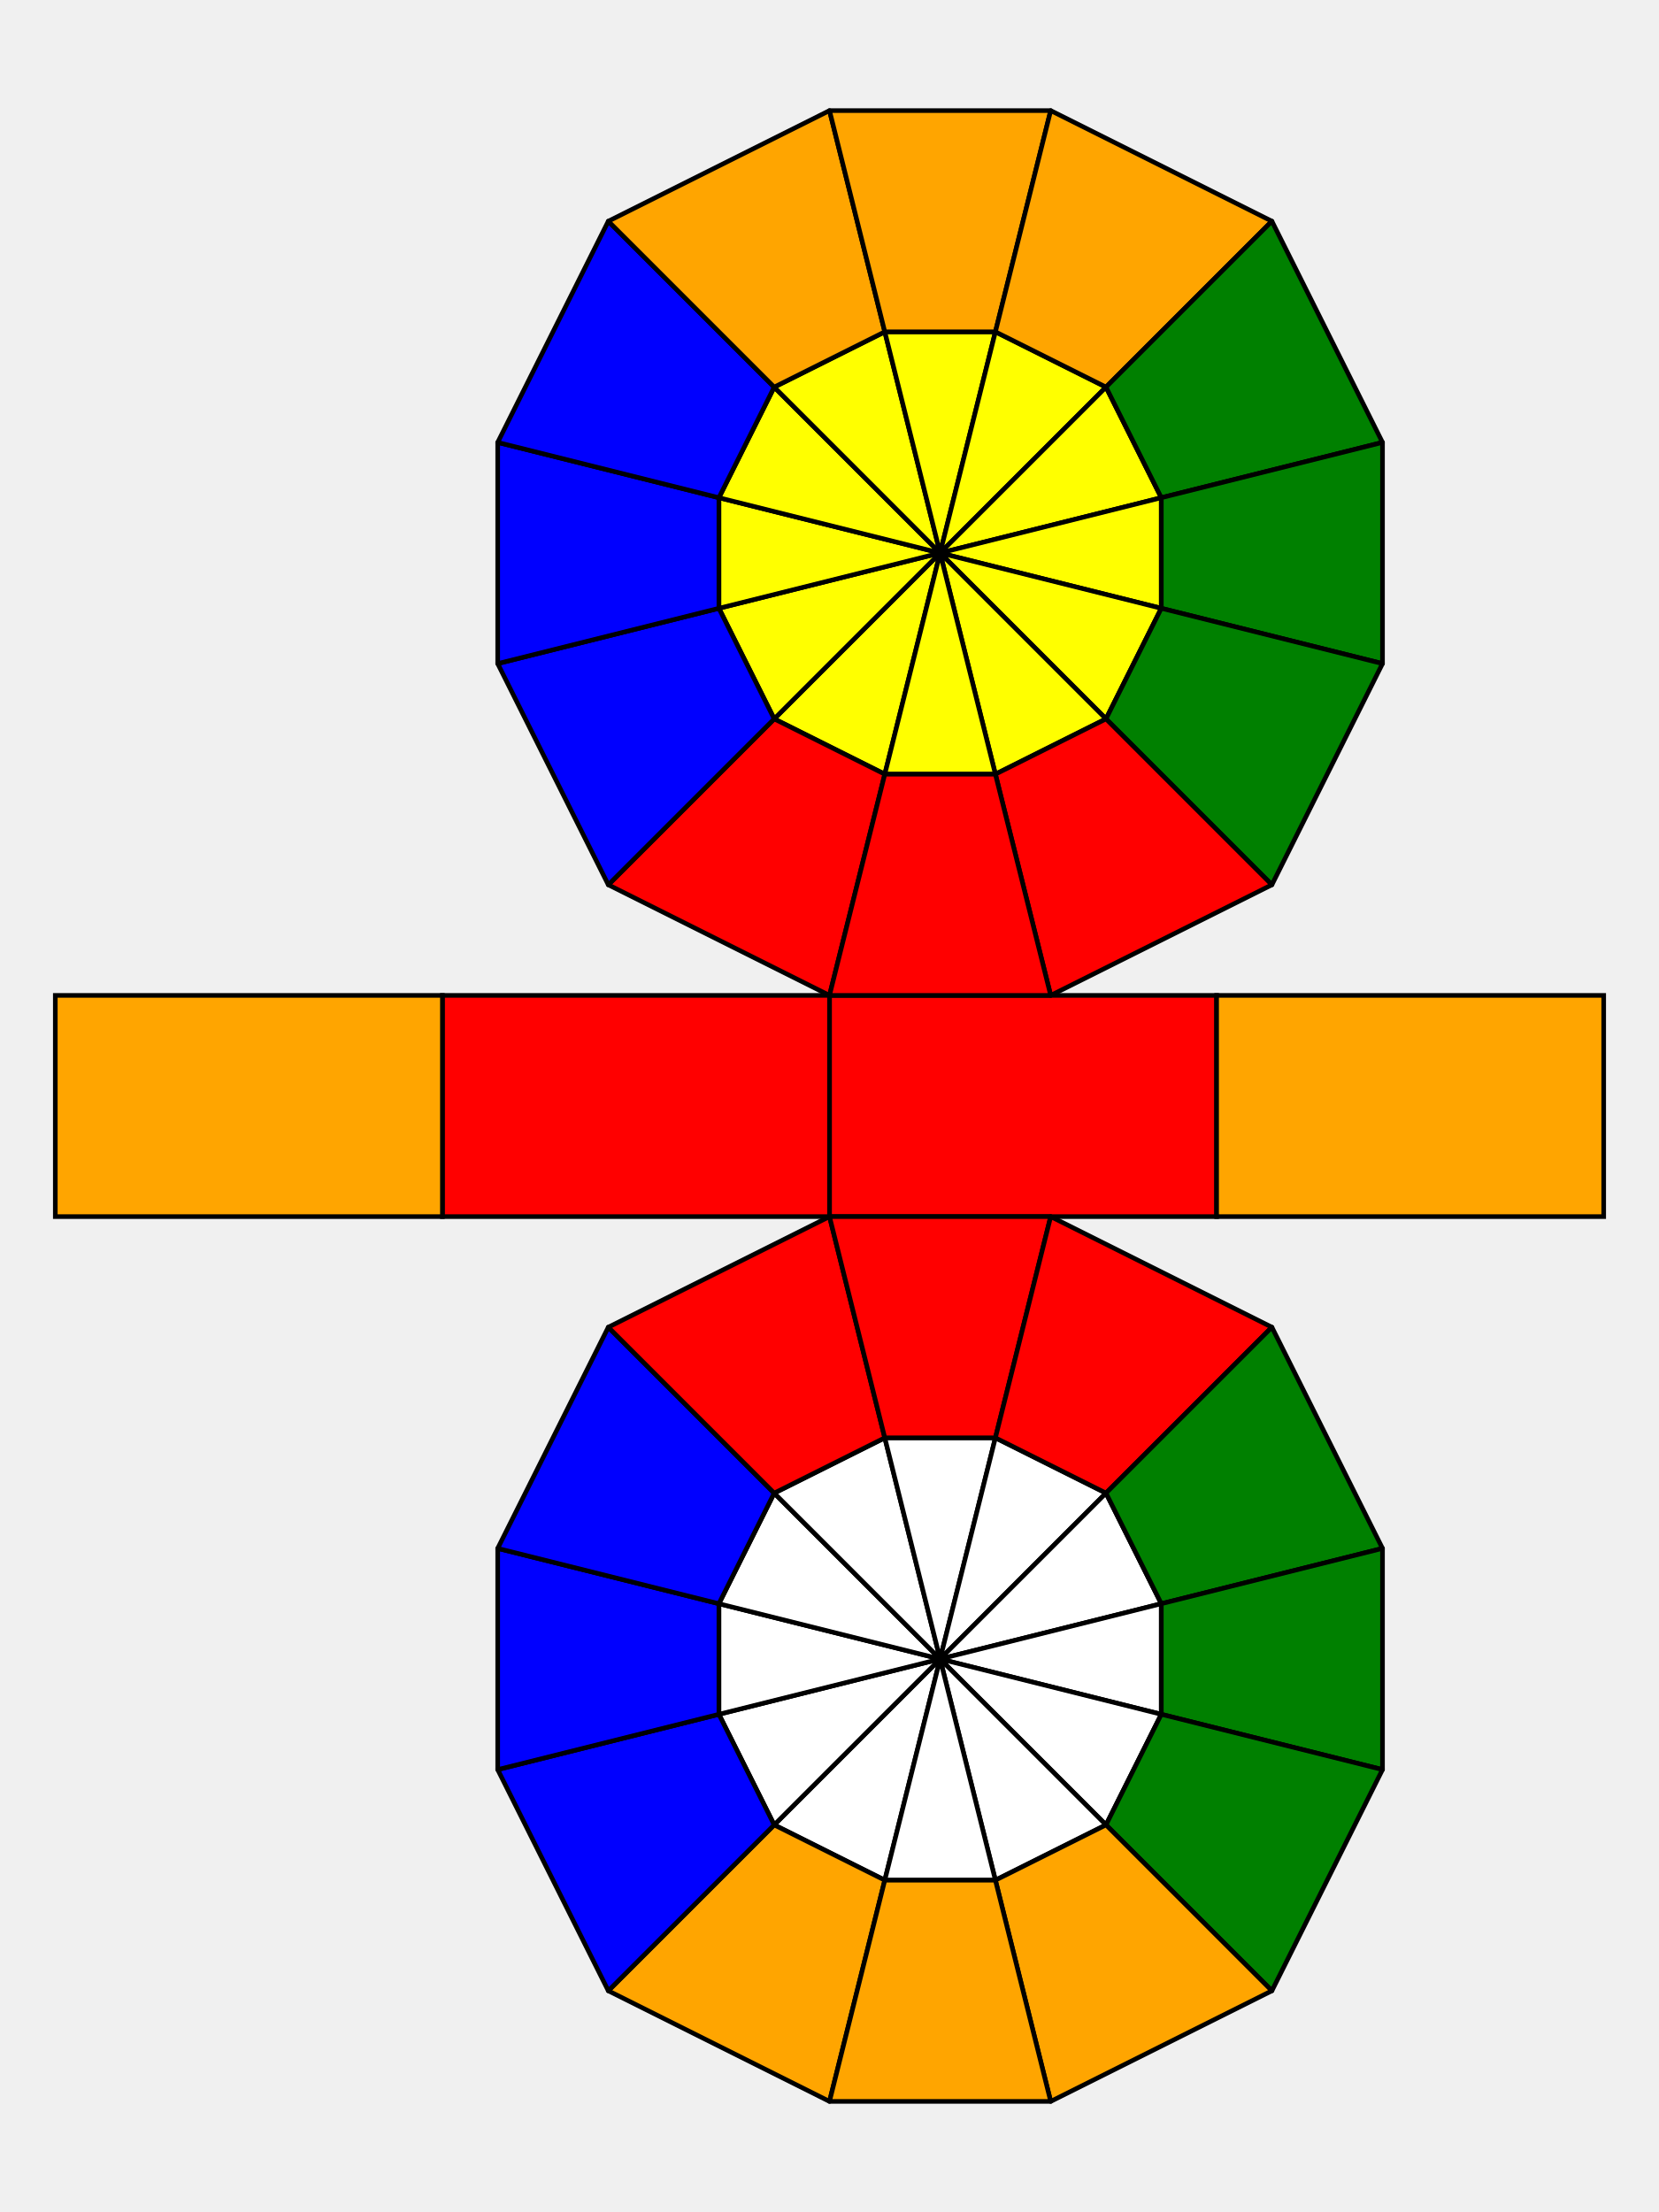
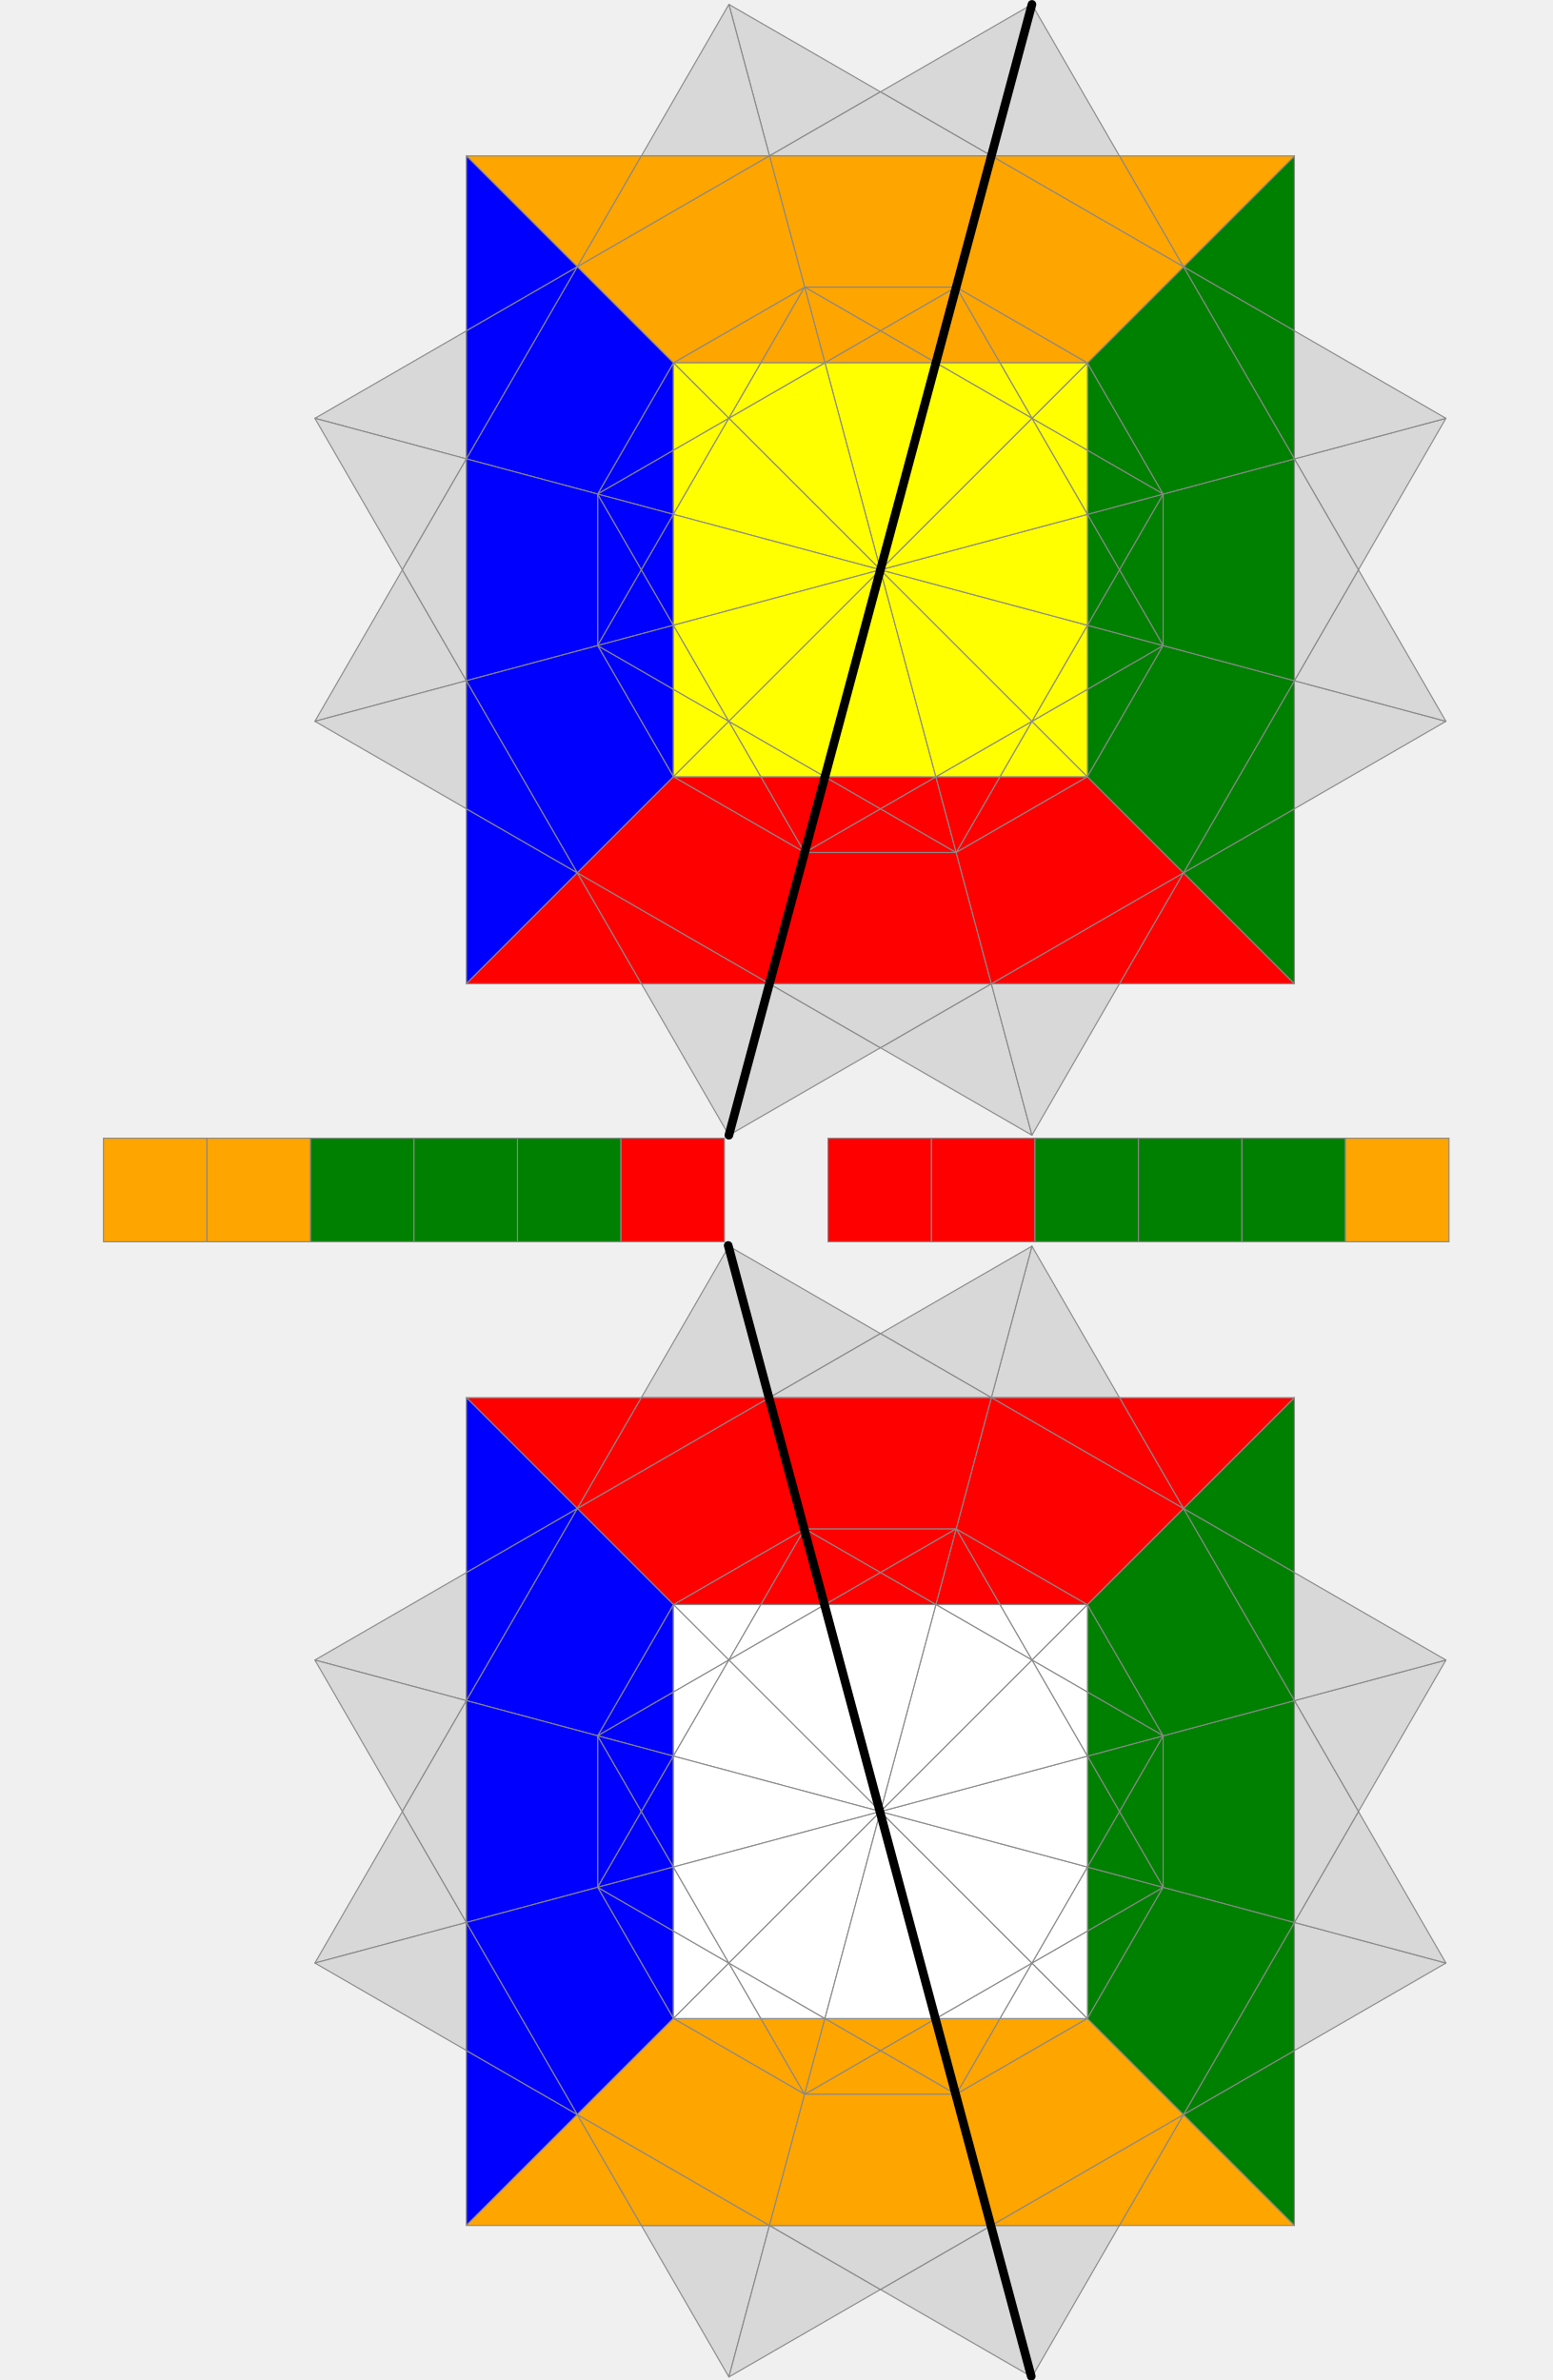
- <svg xmlns="http://www.w3.org/2000/svg" width="360px" height="480px" viewBox="0 0 360 480" version="1.1">
-   <g id="sq1" stroke="none" stroke-width="1" fill="none" fill-rule="evenodd">
-     <rect id="EQUATOR-l1-o0" stroke="#000000" style="fill: red" x="180" y="216" width="84" height="48" />
-     <rect id="EQUATOR-l0-o0" stroke="#000000" style="fill: red" x="96" y="216" width="84" height="48" />
-     <rect id="EQUATOR-l0-o1" stroke="#000000" style="fill: orange" x="12" y="216" width="84" height="48" />
-     <rect id="EQUATOR-l1-o1" stroke="#000000" style="fill: orange" x="264" y="216" width="84" height="48" />
-     <polygon id="WEDGE-l0-o0" stroke="#000000" style="fill: yellow" stroke-linejoin="round" points="204 120 192 168 168 156" />
-     <polygon id="WEDGE-l1-o0" stroke="#000000" style="fill: yellow" stroke-linejoin="round" points="204 120 168 156 156 132" />
-     <polygon id="WEDGE-l2-o0" stroke="#000000" style="fill: yellow" stroke-linejoin="round" points="204 120 156 132 156 108" />
-     <polygon id="WEDGE-l0-o1" stroke="#000000" style="fill: red" stroke-linejoin="round" points="192 168 180 216 132 192 168 156" />
-     <polygon id="WEDGE-l1-o1" stroke="#000000" style="fill: blue" stroke-linejoin="round" points="168 156 132 192 108 144 156 132" />
-     <polygon id="WEDGE-l2-o1" stroke="#000000" style="fill: blue" stroke-linejoin="round" points="156 132 108 144 108 96 156 108" />
-     <polygon id="WEDGE-l3-o0" stroke="#000000" style="fill: yellow" stroke-linejoin="round" transform="translate(180, 102) rotate(90) translate(-180, -102) " points="198 78 186 126 162 114" />
-     <polygon id="WEDGE-l4-o0" stroke="#000000" style="fill: yellow" stroke-linejoin="round" transform="translate(186, 96) rotate(90) translate(-186, -96) " points="210 78 174 114 162 90" />
-     <polygon id="WEDGE-l5-o0" stroke="#000000" style="fill: yellow" stroke-linejoin="round" transform="translate(204, 96) rotate(90) translate(-204, -96) " points="228 96 180 108 180 84" />
-     <polygon id="WEDGE-l3-o1" stroke="#000000" style="fill: blue" stroke-linejoin="round" transform="translate(138, 78) rotate(90) translate(-138, -78) " points="168 60 156 108 108 84 144 48" />
-     <polygon id="WEDGE-l4-o1" stroke="#000000" style="fill: orange" stroke-linejoin="round" transform="translate(162, 54) rotate(90) translate(-162, -54) " points="192 48 156 84 132 36 180 24" />
-     <polygon id="WEDGE-l5-o1" stroke="#000000" style="fill: orange" stroke-linejoin="round" transform="translate(204, 48) rotate(90) translate(-204, -48) " points="228 60 180 72 180 24 228 36" />
-     <polygon id="WEDGE-l6-o0" stroke="#000000" style="fill: yellow" stroke-linejoin="round" transform="translate(222, 96) rotate(180) translate(-222, -96) " points="240 72 228 120 204 108" />
-     <polygon id="WEDGE-l7-o0" stroke="#000000" style="fill: yellow" stroke-linejoin="round" transform="translate(228, 102) rotate(180) translate(-228, -102) " points="252 84 216 120 204 96" />
-     <polygon id="WEDGE-l8-o0" stroke="#000000" style="fill: yellow" stroke-linejoin="round" transform="translate(228, 120) rotate(180) translate(-228, -120) " points="252 120 204 132 204 108" />
-     <polygon id="WEDGE-l6-o1" stroke="#000000" style="fill: orange" stroke-linejoin="round" transform="translate(246, 54) rotate(180) translate(-246, -54) " points="276 36 264 84 216 60 252 24" />
-     <polygon id="WEDGE-l7-o1" stroke="#000000" style="fill: green" stroke-linejoin="round" transform="translate(270, 78) rotate(180) translate(-270, -78) " points="300 72 264 108 240 60 288 48" />
-     <polygon id="WEDGE-l8-o1" stroke="#000000" style="fill: green" stroke-linejoin="round" transform="translate(276, 120) rotate(180) translate(-276, -120) " points="300 132 252 144 252 96 300 108" />
-     <polygon id="WEDGE-l9-o0" stroke="#000000" style="fill: yellow" stroke-linejoin="round" transform="translate(228, 138) rotate(270) translate(-228, -138) " points="246 114 234 162 210 150" />
-     <polygon id="WEDGE-l10-o0" stroke="#000000" style="fill: yellow" stroke-linejoin="round" transform="translate(222, 144) rotate(270) translate(-222, -144) " points="246 126 210 162 198 138" />
-     <polygon id="WEDGE-l11-o0" stroke="#000000" style="fill: yellow" stroke-linejoin="round" transform="translate(204, 144) rotate(270) translate(-204, -144) " points="228 144 180 156 180 132" />
-     <polygon id="WEDGE-l9-o1" stroke="#000000" style="fill: green" stroke-linejoin="round" transform="translate(270, 162) rotate(270) translate(-270, -162) " points="300 144 288 192 240 168 276 132" />
-     <polygon id="WEDGE-l10-o1" stroke="#000000" style="fill: red" stroke-linejoin="round" transform="translate(246, 186) rotate(270) translate(-246, -186) " points="276 180 240 216 216 168 264 156" />
-     <polygon id="WEDGE-l11-o1" stroke="#000000" style="fill: red" stroke-linejoin="round" transform="translate(204, 192) rotate(270) translate(-204, -192) " points="228 204 180 216 180 168 228 180" />
-     <polygon id="WEDGE-l19-o0" stroke="#000000" style="fill: white" stroke-linejoin="round" points="204 360 192 408 168 396" />
-     <polygon id="WEDGE-l20-o0" stroke="#000000" style="fill: white" stroke-linejoin="round" points="204 360 168 396 156 372" />
-     <polygon id="WEDGE-l21-o0" stroke="#000000" style="fill: white" stroke-linejoin="round" points="204 360 156 372 156 348" />
-     <polygon id="WEDGE-l19-o1" stroke="#000000" style="fill: orange" stroke-linejoin="round" points="192 408 180 456 132 432 168 396" />
-     <polygon id="WEDGE-l20-o1" stroke="#000000" style="fill: blue" stroke-linejoin="round" points="168 396 132 432 108 384 156 372" />
-     <polygon id="WEDGE-l21-o1" stroke="#000000" style="fill: blue" stroke-linejoin="round" points="156 372 108 384 108 336 156 348" />
-     <polygon id="WEDGE-l22-o0" stroke="#000000" style="fill: white" stroke-linejoin="round" transform="translate(180, 342) rotate(90) translate(-180, -342) " points="198 318 186 366 162 354" />
-     <polygon id="WEDGE-l23-o0" stroke="#000000" style="fill: white" stroke-linejoin="round" transform="translate(186, 336) rotate(90) translate(-186, -336) " points="210 318 174 354 162 330" />
-     <polygon id="WEDGE-l12-o0" stroke="#000000" style="fill: white" stroke-linejoin="round" transform="translate(204, 336) rotate(90) translate(-204, -336) " points="228 336 180 348 180 324" />
-     <polygon id="WEDGE-l22-o1" stroke="#000000" style="fill: blue" stroke-linejoin="round" transform="translate(138, 318) rotate(90) translate(-138, -318) " points="168 300 156 348 108 324 144 288" />
-     <polygon id="WEDGE-l23-o1" stroke="#000000" style="fill: red" stroke-linejoin="round" transform="translate(162, 294) rotate(90) translate(-162, -294) " points="192 288 156 324 132 276 180 264" />
-     <polygon id="WEDGE-l12-o1" stroke="#000000" style="fill: red" stroke-linejoin="round" transform="translate(204, 288) rotate(90) translate(-204, -288) " points="228 300 180 312 180 264 228 276" />
-     <polygon id="WEDGE-l13-o0" stroke="#000000" style="fill: white" stroke-linejoin="round" transform="translate(222, 336) rotate(180) translate(-222, -336) " points="240 312 228 360 204 348" />
-     <polygon id="WEDGE-l14-o0" stroke="#000000" style="fill: white" stroke-linejoin="round" transform="translate(228, 342) rotate(180) translate(-228, -342) " points="252 324 216 360 204 336" />
-     <polygon id="WEDGE-l15-o0" stroke="#000000" style="fill: white" stroke-linejoin="round" transform="translate(228, 360) rotate(180) translate(-228, -360) " points="252 360 204 372 204 348" />
-     <polygon id="WEDGE-l13-o1" stroke="#000000" style="fill: red" stroke-linejoin="round" transform="translate(246, 294) rotate(180) translate(-246, -294) " points="276 276 264 324 216 300 252 264" />
-     <polygon id="WEDGE-l14-o1" stroke="#000000" style="fill: green" stroke-linejoin="round" transform="translate(270, 318) rotate(180) translate(-270, -318) " points="300 312 264 348 240 300 288 288" />
-     <polygon id="WEDGE-l15-o1" stroke="#000000" style="fill: green" stroke-linejoin="round" transform="translate(276, 360) rotate(180) translate(-276, -360) " points="300 372 252 384 252 336 300 348" />
-     <polygon id="WEDGE-l16-o0" stroke="#000000" style="fill: white" stroke-linejoin="round" transform="translate(228, 378) rotate(270) translate(-228, -378) " points="246 354 234 402 210 390" />
-     <polygon id="WEDGE-l17-o0" stroke="#000000" style="fill: white" stroke-linejoin="round" transform="translate(222, 384) rotate(270) translate(-222, -384) " points="246 366 210 402 198 378" />
-     <polygon id="WEDGE-l18-o0" stroke="#000000" style="fill: white" stroke-linejoin="round" transform="translate(204, 384) rotate(270) translate(-204, -384) " points="228 384 180 396 180 372" />
-     <polygon id="WEDGE-l16-o1" stroke="#000000" style="fill: green" stroke-linejoin="round" transform="translate(270, 402) rotate(270) translate(-270, -402) " points="300 384 288 432 240 408 276 372" />
-     <polygon id="WEDGE-l17-o1" stroke="#000000" style="fill: orange" stroke-linejoin="round" transform="translate(246, 426) rotate(270) translate(-246, -426) " points="276 420 240 456 216 408 264 396" />
-     <polygon id="WEDGE-l18-o1" stroke="#000000" style="fill: orange" stroke-linejoin="round" transform="translate(204, 432) rotate(270) translate(-204, -432) " points="228 444 180 456 180 408 228 420" />
+ <svg xmlns="http://www.w3.org/2000/svg" width="360px" height="552px" viewBox="0 0 360 552" version="1.1">
+   <g id="sq1-fancy" stroke="#888" stroke-width="0.25" fill="none" fill-rule="evenodd">
+     <g id="EQUATOR" transform="translate(24, 264)">
+       <rect id="EQUATOR-l1-o3" style="fill: red" x="168" y="0" width="24" height="24" />
+       <rect id="EQUATOR-l1-o4" style="fill: red" x="192" y="0" width="24" height="24" />
+       <rect id="EQUATOR-l1-o5" style="fill: green" x="216" y="0" width="24" height="24" />
+       <rect id="EQUATOR-l1-o2" style="fill: green" x="240" y="0" width="24" height="24" />
+       <rect id="EQUATOR-l1-o1" style="fill: green" x="264" y="0" width="24" height="24" />
+       <rect id="EQUATOR-l1-o0" style="fill: orange" x="288" y="0" width="24" height="24" />
+       <rect id="EQUATOR-l0-o3" style="fill: orange" x="0" y="0" width="24" height="24" />
+       <rect id="EQUATOR-l0-o4" style="fill: orange" x="24" y="0" width="24" height="24" />
+       <rect id="EQUATOR-l0-o5" style="fill: green" x="48" y="0" width="24" height="24" />
+       <rect id="EQUATOR-l0-o2" style="fill: green" x="72" y="0" width="24" height="24" />
+       <rect id="EQUATOR-l0-o1" style="fill: green" x="96" y="0" width="24" height="24" />
+       <rect id="EQUATOR-l0-o0" style="fill: red" x="120" y="0" width="24" height="24" />
+     </g>
+     <g id="BOTTOM" transform="translate(41, 257)" stroke-linejoin="round">
+       <g id="WEDGE-23" transform="translate(130, 88.58846) rotate(120) translate(-130, -88.58846) translate(82, 22.58846)">
+         <polygon id="WEDGE-l23-o8" style="fill: #D8D8D8" points="25.723 70.277 40.574 95.999 -2.27373675e-13 96" />
+         <polygon id="WEDGE-l23-o7" style="fill: red" points="70.277 96 60.862 131.138 40.574 95.999" />
+         <polygon id="WEDGE-l23-o6" style="fill: red" points="70.277 96 40.574 95.999 25.723 70.277" />
+         <polygon id="WEDGE-l23-o5" style="fill: red" points="48 47.999 68.287 47.999 78.431 65.569" />
+         <polygon id="WEDGE-l23-o4" style="fill: red" points="60.861 35.139 68.287 47.999 48 48" />
+         <polygon id="WEDGE-l23-o3" style="fill: white" points="83.138 48 78.431 65.569 68.287 47.999" />
+         <polygon id="WEDGE-l23-o2" style="fill: white" points="83.138 48 68.287 47.999 60.862 35.138" />
+         <polygon id="WEDGE-l23-o1" style="fill: white" points="96 0 83.138 48 60.862 35.138" />
+         <polygon id="WEDGE-l23-o0" style="fill: red" points="70.277 96 25.723 70.277 48 47.999 78.431 65.569" />
+       </g>
+       <g id="WEDGE-22" transform="translate(97.15768, 115.1577) rotate(90) translate(-97.15768, -115.1577) translate(49.15768, 49.15768)">
+         <polygon id="WEDGE-l22-o8" style="fill: blue" points="25.723 70.277 40.574 95.999 -2.27373675e-13 96" />
+         <polygon id="WEDGE-l22-o7" style="fill: #D8D8D8" points="70.277 96 60.862 131.138 40.574 95.999" />
+         <polygon id="WEDGE-l22-o6" style="fill: blue" points="70.277 96 40.574 95.999 25.723 70.277" />
+         <polygon id="WEDGE-l22-o5" style="fill: blue" points="48 47.999 68.287 47.999 78.431 65.569" />
+         <polygon id="WEDGE-l22-o4" style="fill: white" points="60.861 35.139 68.287 47.999 48 48" />
+         <polygon id="WEDGE-l22-o3" style="fill: blue" points="83.138 48 78.431 65.569 68.287 47.999" />
+         <polygon id="WEDGE-l22-o2" style="fill: white" points="83.138 48 68.287 47.999 60.862 35.138" />
+         <polygon id="WEDGE-l22-o1" style="fill: white" points="96 0 83.138 48 60.862 35.138" />
+         <polygon id="WEDGE-l22-o0" style="fill: blue" points="70.277 96 25.723 70.277 48 47.999 78.431 65.569" />
+       </g>
+       <g id="WEDGE-21" transform="translate(82, 154.5885) rotate(60) translate(-82, -154.5885) translate(34, 88.58846)">
+         <polygon id="WEDGE-l21-o8" style="fill: #D8D8D8" points="25.723 70.277 40.574 95.999 -2.27373675e-13 96" />
+         <polygon id="WEDGE-l21-o7" style="fill: #D8D8D8" points="70.277 96 60.862 131.138 40.574 95.999" />
+         <polygon id="WEDGE-l21-o6" style="fill: #D8D8D8" points="70.277 96 40.574 95.999 25.723 70.277" />
+         <polygon id="WEDGE-l21-o5" style="fill: blue" points="48 47.999 68.287 47.999 78.431 65.569" />
+         <polygon id="WEDGE-l21-o4" style="fill: blue" points="60.861 35.139 68.287 47.999 48 48" />
+         <polygon id="WEDGE-l21-o3" style="fill: blue" points="83.138 48 78.431 65.569 68.287 47.999" />
+         <polygon id="WEDGE-l21-o2" style="fill: blue" points="83.138 48 68.287 47.999 60.862 35.138" />
+         <polygon id="WEDGE-l21-o1" style="fill: white" points="96 0 83.138 48 60.862 35.138" />
+         <polygon id="WEDGE-l21-o0" style="fill: blue" points="70.277 96 25.723 70.277 48 47.999 78.431 65.569" />
+       </g>
+       <g id="WEDGE-20" transform="translate(88.58846, 196.3154) rotate(30) translate(-88.58846, -196.3154) translate(40.58846, 130.3154)">
+         <polygon id="WEDGE-l20-o8" style="fill: #D8D8D8" points="25.723 70.277 40.574 95.999 -2.27373675e-13 96" />
+         <polygon id="WEDGE-l20-o7" style="fill: blue" points="70.277 96 60.862 131.138 40.574 95.999" />
+         <polygon id="WEDGE-l20-o6" style="fill: blue" points="70.277 96 40.574 95.999 25.723 70.277" />
+         <polygon id="WEDGE-l20-o5" style="fill: blue" points="48 47.999 68.287 47.999 78.431 65.569" />
+         <polygon id="WEDGE-l20-o4" style="fill: blue" points="60.861 35.139 68.287 47.999 48 48" />
+         <polygon id="WEDGE-l20-o3" style="fill: white" points="83.138 48 78.431 65.569 68.287 47.999" />
+         <polygon id="WEDGE-l20-o2" style="fill: white" points="83.138 48 68.287 47.999 60.862 35.138" />
+         <polygon id="WEDGE-l20-o1" style="fill: white" points="96 0 83.138 48 60.862 35.138" />
+         <polygon id="WEDGE-l20-o0" style="fill: blue" points="70.277 96 25.723 70.277 48 47.999 78.431 65.569" />
+       </g>
+       <g id="WEDGE-19" transform="translate(67.15768, 163.1577)">
+         <polygon id="WEDGE-l19-o8" style="fill: orange" points="25.723 70.277 40.574 95.999 -2.27373675e-13 96" />
+         <polygon id="WEDGE-l19-o7" style="fill: #D8D8D8" points="70.277 96 60.862 131.138 40.574 95.999" />
+         <polygon id="WEDGE-l19-o6" style="fill: orange" points="70.277 96 40.574 95.999 25.723 70.277" />
+         <polygon id="WEDGE-l19-o5" style="fill: orange" points="48 47.999 68.287 47.999 78.431 65.569" />
+         <polygon id="WEDGE-l19-o4" style="fill: white" points="60.861 35.139 68.287 47.999 48 48" />
+         <polygon id="WEDGE-l19-o3" style="fill: orange" points="83.138 48 78.431 65.569 68.287 47.999" />
+         <polygon id="WEDGE-l19-o2" style="fill: white" points="83.138 48 68.287 47.999 60.862 35.138" />
+         <polygon id="WEDGE-l19-o1" style="fill: white" points="96 0 83.138 48 60.862 35.138" />
+         <polygon id="WEDGE-l19-o0" style="fill: orange" points="70.277 96 25.723 70.277 48 47.999 78.431 65.569" />
+       </g>
+       <g id="WEDGE-18" transform="translate(154.5885, 244.3154) scale(-1, -1) rotate(150) translate(-154.5885, -244.3154) translate(106.5885, 178.3154)">
+         <polygon id="WEDGE-l18-o8" style="fill: #D8D8D8" points="25.723 70.277 40.574 95.999 -2.27373675e-13 96" />
+         <polygon id="WEDGE-l18-o7" style="fill: #D8D8D8" points="70.277 96 60.862 131.138 40.574 95.999" />
+         <polygon id="WEDGE-l18-o6" style="fill: #D8D8D8" points="70.277 96 40.574 95.999 25.723 70.277" />
+         <polygon id="WEDGE-l18-o5" style="fill: orange" points="48 47.999 68.287 47.999 78.431 65.569" />
+         <polygon id="WEDGE-l18-o4" style="fill: orange" points="60.861 35.139 68.287 47.999 48 48" />
+         <polygon id="WEDGE-l18-o3" style="fill: orange" points="83.138 48 78.431 65.569 68.287 47.999" />
+         <polygon id="WEDGE-l18-o2" style="fill: orange" points="83.138 48 68.287 47.999 60.862 35.138" />
+         <polygon id="WEDGE-l18-o1" style="fill: white" points="96 0 83.138 48 60.862 35.138" />
+         <polygon id="WEDGE-l18-o0" style="fill: orange" points="70.277 96 25.723 70.277 48 47.999 78.431 65.569" />
+       </g>
+       <g id="WEDGE-17" transform="translate(196.3154, 237.7269) scale(-1, -1) rotate(120) translate(-196.3154, -237.7269) translate(148.3154, 171.7269)">
+         <polygon id="WEDGE-l17-o8" style="fill: #D8D8D8" points="25.723 70.277 40.574 95.999 -2.27373675e-13 96" />
+         <polygon id="WEDGE-l17-o7" style="fill: orange" points="70.277 96 60.862 131.138 40.574 95.999" />
+         <polygon id="WEDGE-l17-o6" style="fill: orange" points="70.277 96 40.574 95.999 25.723 70.277" />
+         <polygon id="WEDGE-l17-o5" style="fill: orange" points="48 47.999 68.287 47.999 78.431 65.569" />
+         <polygon id="WEDGE-l17-o4" style="fill: orange" points="60.861 35.139 68.287 47.999 48 48" />
+         <polygon id="WEDGE-l17-o3" style="fill: white" points="83.138 48 78.431 65.569 68.287 47.999" />
+         <polygon id="WEDGE-l17-o2" style="fill: white" points="83.138 48 68.287 47.999 60.862 35.138" />
+         <polygon id="WEDGE-l17-o1" style="fill: white" points="96 0 83.138 48 60.862 35.138" />
+         <polygon id="WEDGE-l17-o0" style="fill: orange" points="70.277 96 25.723 70.277 48 47.999 78.431 65.569" />
+       </g>
+       <g id="WEDGE-16" transform="translate(229.1577, 211.1577) scale(-1, -1) rotate(90) translate(-229.1577, -211.1577) translate(181.1577, 145.1577)">
+         <polygon id="WEDGE-l16-o8" style="fill: green" points="25.723 70.277 40.574 95.999 -2.27373675e-13 96" />
+         <polygon id="WEDGE-l16-o7" style="fill: #D8D8D8" points="70.277 96 60.862 131.138 40.574 95.999" />
+         <polygon id="WEDGE-l16-o6" style="fill: green" points="70.277 96 40.574 95.999 25.723 70.277" />
+         <polygon id="WEDGE-l16-o5" style="fill: green" points="48 47.999 68.287 47.999 78.431 65.569" />
+         <polygon id="WEDGE-l16-o4" style="fill: white" points="60.861 35.139 68.287 47.999 48 48" />
+         <polygon id="WEDGE-l16-o3" style="fill: green" points="83.138 48 78.431 65.569 68.287 47.999" />
+         <polygon id="WEDGE-l16-o2" style="fill: white" points="83.138 48 68.287 47.999 60.862 35.138" />
+         <polygon id="WEDGE-l16-o1" style="fill: white" points="96 0 83.138 48 60.862 35.138" />
+         <polygon id="WEDGE-l16-o0" style="fill: green" points="70.277 96 25.723 70.277 48 47.999 78.431 65.569" />
+       </g>
+       <g id="WEDGE-15" transform="translate(244.3154, 171.7269) scale(-1, -1) rotate(60) translate(-244.3154, -171.7269) translate(196.3154, 105.7269)">
+         <polygon id="WEDGE-l15-o8" style="fill: #D8D8D8" points="25.723 70.277 40.574 95.999 -2.27373675e-13 96" />
+         <polygon id="WEDGE-l15-o7" style="fill: #D8D8D8" points="70.277 96 60.862 131.138 40.574 95.999" />
+         <polygon id="WEDGE-l15-o6" style="fill: #D8D8D8" points="70.277 96 40.574 95.999 25.723 70.277" />
+         <polygon id="WEDGE-l15-o5" style="fill: green" points="48 47.999 68.287 47.999 78.431 65.569" />
+         <polygon id="WEDGE-l15-o4" style="fill: green" points="60.861 35.139 68.287 47.999 48 48" />
+         <polygon id="WEDGE-l15-o3" style="fill: green" points="83.138 48 78.431 65.569 68.287 47.999" />
+         <polygon id="WEDGE-l15-o2" style="fill: green" points="83.138 48 68.287 47.999 60.862 35.138" />
+         <polygon id="WEDGE-l15-o1" style="fill: white" points="96 0 83.138 48 60.862 35.138" />
+         <polygon id="WEDGE-l15-o0" style="fill: green" points="70.277 96 25.723 70.277 48 47.999 78.431 65.569" />
+       </g>
+       <g id="WEDGE-14" transform="translate(237.7269, 130) scale(-1, -1) rotate(30) translate(-237.7269, -130) translate(189.7269, 64)">
+         <polygon id="WEDGE-l14-o8" style="fill: #D8D8D8" points="25.723 70.277 40.574 95.999 -2.27373675e-13 96" />
+         <polygon id="WEDGE-l14-o7" style="fill: green" points="70.277 96 60.862 131.138 40.574 95.999" />
+         <polygon id="WEDGE-l14-o6" style="fill: green" points="70.277 96 40.574 95.999 25.723 70.277" />
+         <polygon id="WEDGE-l14-o5" style="fill: green" points="48 47.999 68.287 47.999 78.431 65.569" />
+         <polygon id="WEDGE-l14-o4" style="fill: green" points="60.861 35.139 68.287 47.999 48 48" />
+         <polygon id="WEDGE-l14-o3" style="fill: white" points="83.138 48 78.431 65.569 68.287 47.999" />
+         <polygon id="WEDGE-l14-o2" style="fill: white" points="83.138 48 68.287 47.999 60.862 35.138" />
+         <polygon id="WEDGE-l14-o1" style="fill: white" points="96 0 83.138 48 60.862 35.138" />
+         <polygon id="WEDGE-l14-o0" style="fill: green" points="70.277 96 25.723 70.277 48 47.999 78.431 65.569" />
+       </g>
+       <g id="WEDGE-13" transform="translate(211.1577, 97.15768) scale(-1, -1) translate(-211.1577, -97.15768) translate(163.1577, 31.15768)">
+         <polygon id="WEDGE-l13-o8" style="fill: red" points="25.723 70.277 40.574 95.999 -2.27373675e-13 96" />
+         <polygon id="WEDGE-l13-o7" style="fill: #D8D8D8" points="70.277 96 60.862 131.138 40.574 95.999" />
+         <polygon id="WEDGE-l13-o6" style="fill: red" points="70.277 96 40.574 95.999 25.723 70.277" />
+         <polygon id="WEDGE-l13-o5" style="fill: red" points="48 47.999 68.287 47.999 78.431 65.569" />
+         <polygon id="WEDGE-l13-o4" style="fill: white" points="60.861 35.139 68.287 47.999 48 48" />
+         <polygon id="WEDGE-l13-o3" style="fill: red" points="83.138 48 78.431 65.569 68.287 47.999" />
+         <polygon id="WEDGE-l13-o2" style="fill: white" points="83.138 48 68.287 47.999 60.862 35.138" />
+         <polygon id="WEDGE-l13-o1" style="fill: white" points="96 0 83.138 48 60.862 35.138" />
+         <polygon id="WEDGE-l13-o0" style="fill: red" points="70.277 96 25.723 70.277 48 47.999 78.431 65.569" />
+       </g>
+       <g id="WEDGE-12" transform="translate(171.7269, 82) rotate(150) translate(-171.7269, -82) translate(123.7269, 16)">
+         <polygon id="WEDGE-l12-o8" style="fill: #D8D8D8" points="25.723 70.277 40.574 95.999 -2.27373675e-13 96" />
+         <polygon id="WEDGE-l12-o7" style="fill: #D8D8D8" points="70.277 96 60.862 131.138 40.574 95.999" />
+         <polygon id="WEDGE-l12-o6" style="fill: #D8D8D8" points="70.277 96 40.574 95.999 25.723 70.277" />
+         <polygon id="WEDGE-l12-o5" style="fill: red" points="48 47.999 68.287 47.999 78.431 65.569" />
+         <polygon id="WEDGE-l12-o4" style="fill: red" points="60.861 35.139 68.287 47.999 48 48" />
+         <polygon id="WEDGE-l12-o3" style="fill: red" points="83.138 48 78.431 65.569 68.287 47.999" />
+         <polygon id="WEDGE-l12-o2" style="fill: red" points="83.138 48 68.287 47.999 60.862 35.138" />
+         <polygon id="WEDGE-l12-o1" style="fill: white" points="96 0 83.138 48 60.862 35.138" />
+         <polygon id="WEDGE-l12-o0" style="fill: red" points="70.277 96 25.723 70.277 48 47.999 78.431 65.569" />
+       </g>
+     </g>
+     <g id="TOP" transform="translate(41, -31)" stroke-linejoin="round">
+       <g id="WEDGE-11" transform="translate(154.5885, 244.3154) scale(-1, -1) rotate(150) translate(-154.5885, -244.3154) translate(106.5885, 178.3154)">
+         <polygon id="WEDGE-l11-o8" style="fill: #D8D8D8" points="25.723 70.277 40.574 95.999 -2.27373675e-13 96" />
+         <polygon id="WEDGE-l11-o7" style="fill: #D8D8D8" points="70.277 96 60.862 131.138 40.574 95.999" />
+         <polygon id="WEDGE-l11-o6" style="fill: #D8D8D8" points="70.277 96 40.574 95.999 25.723 70.277" />
+         <polygon id="WEDGE-l11-o5" style="fill: red" points="48 47.999 68.287 47.999 78.431 65.569" />
+         <polygon id="WEDGE-l11-o4" style="fill: red" points="60.861 35.139 68.287 47.999 48 48" />
+         <polygon id="WEDGE-l11-o3" style="fill: red" points="83.138 48 78.431 65.569 68.287 47.999" />
+         <polygon id="WEDGE-l11-o2" style="fill: red" points="83.138 48 68.287 47.999 60.862 35.138" />
+         <polygon id="WEDGE-l11-o1" style="fill: yellow" points="96 0 83.138 48 60.862 35.138" />
+         <polygon id="WEDGE-l11-o0" style="fill: red" points="70.277 96 25.723 70.277 48 47.999 78.431 65.569" />
+       </g>
+       <g id="WEDGE-10" transform="translate(196.3154, 237.7269) scale(-1, -1) rotate(120) translate(-196.3154, -237.7269) translate(148.3154, 171.7269)">
+         <polygon id="WEDGE-l10-o8" style="fill: #D8D8D8" points="25.723 70.277 40.574 95.999 -2.27373675e-13 96" />
+         <polygon id="WEDGE-l10-o7" style="fill: red" points="70.277 96 60.862 131.138 40.574 95.999" />
+         <polygon id="WEDGE-l10-o6" style="fill: red" points="70.277 96 40.574 95.999 25.723 70.277" />
+         <polygon id="WEDGE-l10-o5" style="fill: red" points="48 47.999 68.287 47.999 78.431 65.569" />
+         <polygon id="WEDGE-l10-o4" style="fill: red" points="60.861 35.139 68.287 47.999 48 48" />
+         <polygon id="WEDGE-l10-o3" style="fill: yellow" points="83.138 48 78.431 65.569 68.287 47.999" />
+         <polygon id="WEDGE-l10-o2" style="fill: yellow" points="83.138 48 68.287 47.999 60.862 35.138" />
+         <polygon id="WEDGE-l10-o1" style="fill: yellow" points="96 0 83.138 48 60.862 35.138" />
+         <polygon id="WEDGE-l10-o0" style="fill: red" points="70.277 96 25.723 70.277 48 47.999 78.431 65.569" />
+       </g>
+       <g id="WEDGE-9" transform="translate(229.1577, 211.1577) scale(-1, -1) rotate(90) translate(-229.1577, -211.1577) translate(181.1577, 145.1577)">
+         <polygon id="WEDGE-l9-o8" style="fill: green" points="25.723 70.277 40.574 95.999 -2.27373675e-13 96" />
+         <polygon id="WEDGE-l9-o7" style="fill: #D8D8D8" points="70.277 96 60.862 131.138 40.574 95.999" />
+         <polygon id="WEDGE-l9-o6" style="fill: green" points="70.277 96 40.574 95.999 25.723 70.277" />
+         <polygon id="WEDGE-l9-o5" style="fill: green" points="48 47.999 68.287 47.999 78.431 65.569" />
+         <polygon id="WEDGE-l9-o4" style="fill: yellow" points="60.861 35.139 68.287 47.999 48 48" />
+         <polygon id="WEDGE-l9-o3" style="fill: green" points="83.138 48 78.431 65.569 68.287 47.999" />
+         <polygon id="WEDGE-l9-o2" style="fill: yellow" points="83.138 48 68.287 47.999 60.862 35.138" />
+         <polygon id="WEDGE-l9-o1" style="fill: yellow" points="96 0 83.138 48 60.862 35.138" />
+         <polygon id="WEDGE-l9-o0" style="fill: green" points="70.277 96 25.723 70.277 48 47.999 78.431 65.569" />
+       </g>
+       <g id="WEDGE-8" transform="translate(244.3154, 171.7269) scale(-1, -1) rotate(60) translate(-244.3154, -171.7269) translate(196.3154, 105.7269)">
+         <polygon id="WEDGE-l8-o8" style="fill: #D8D8D8" points="25.723 70.277 40.574 95.999 -2.27373675e-13 96" />
+         <polygon id="WEDGE-l8-o7" style="fill: #D8D8D8" points="70.277 96 60.862 131.138 40.574 95.999" />
+         <polygon id="WEDGE-l8-o6" style="fill: #D8D8D8" points="70.277 96 40.574 95.999 25.723 70.277" />
+         <polygon id="WEDGE-l8-o5" style="fill: green" points="48 47.999 68.287 47.999 78.431 65.569" />
+         <polygon id="WEDGE-l8-o4" style="fill: green" points="60.861 35.139 68.287 47.999 48 48" />
+         <polygon id="WEDGE-l8-o3" style="fill: green" points="83.138 48 78.431 65.569 68.287 47.999" />
+         <polygon id="WEDGE-l8-o2" style="fill: green" points="83.138 48 68.287 47.999 60.862 35.138" />
+         <polygon id="WEDGE-l8-o1" style="fill: yellow" points="96 0 83.138 48 60.862 35.138" />
+         <polygon id="WEDGE-l8-o0" style="fill: green" points="70.277 96 25.723 70.277 48 47.999 78.431 65.569" />
+       </g>
+       <g id="WEDGE-7" transform="translate(237.7269, 130) scale(-1, -1) rotate(30) translate(-237.7269, -130) translate(189.7269, 64)">
+         <polygon id="WEDGE-l7-o8" style="fill: #D8D8D8" points="25.723 70.277 40.574 95.999 -2.27373675e-13 96" />
+         <polygon id="WEDGE-l7-o7" style="fill: green" points="70.277 96 60.862 131.138 40.574 95.999" />
+         <polygon id="WEDGE-l7-o6" style="fill: green" points="70.277 96 40.574 95.999 25.723 70.277" />
+         <polygon id="WEDGE-l7-o5" style="fill: green" points="48 47.999 68.287 47.999 78.431 65.569" />
+         <polygon id="WEDGE-l7-o4" style="fill: green" points="60.861 35.139 68.287 47.999 48 48" />
+         <polygon id="WEDGE-l7-o3" style="fill: yellow" points="83.138 48 78.431 65.569 68.287 47.999" />
+         <polygon id="WEDGE-l7-o2" style="fill: yellow" points="83.138 48 68.287 47.999 60.862 35.138" />
+         <polygon id="WEDGE-l7-o1" style="fill: yellow" points="96 0 83.138 48 60.862 35.138" />
+         <polygon id="WEDGE-l7-o0" style="fill: green" points="70.277 96 25.723 70.277 48 47.999 78.431 65.569" />
+       </g>
+       <g id="WEDGE-6" transform="translate(211.1577, 97.15768) scale(-1, -1) translate(-211.1577, -97.15768) translate(163.1577, 31.15768)">
+         <polygon id="WEDGE-l6-o8" style="fill: orange" points="25.723 70.277 40.574 95.999 -2.27373675e-13 96" />
+         <polygon id="WEDGE-l6-o7" style="fill: #D8D8D8" points="70.277 96 60.862 131.138 40.574 95.999" />
+         <polygon id="WEDGE-l6-o6" style="fill: orange" points="70.277 96 40.574 95.999 25.723 70.277" />
+         <polygon id="WEDGE-l6-o5" style="fill: orange" points="48 47.999 68.287 47.999 78.431 65.569" />
+         <polygon id="WEDGE-l6-o4" style="fill: yellow" points="60.861 35.139 68.287 47.999 48 48" />
+         <polygon id="WEDGE-l6-o3" style="fill: orange" points="83.138 48 78.431 65.569 68.287 47.999" />
+         <polygon id="WEDGE-l6-o2" style="fill: yellow" points="83.138 48 68.287 47.999 60.862 35.138" />
+         <polygon id="WEDGE-l6-o1" style="fill: yellow" points="96 0 83.138 48 60.862 35.138" />
+         <polygon id="WEDGE-l6-o0" style="fill: orange" points="70.277 96 25.723 70.277 48 47.999 78.431 65.569" />
+       </g>
+       <g id="WEDGE-5" transform="translate(171.7269, 82) rotate(150) translate(-171.7269, -82) translate(123.7269, 16)">
+         <polygon id="WEDGE-l5-o8" style="fill: #D8D8D8" points="25.723 70.277 40.574 95.999 -2.27373675e-13 96" />
+         <polygon id="WEDGE-l5-o7" style="fill: #D8D8D8" points="70.277 96 60.862 131.138 40.574 95.999" />
+         <polygon id="WEDGE-l5-o6" style="fill: #D8D8D8" points="70.277 96 40.574 95.999 25.723 70.277" />
+         <polygon id="WEDGE-l5-o5" style="fill: orange" points="48 47.999 68.287 47.999 78.431 65.569" />
+         <polygon id="WEDGE-l5-o4" style="fill: orange" points="60.861 35.139 68.287 47.999 48 48" />
+         <polygon id="WEDGE-l5-o3" style="fill: orange" points="83.138 48 78.431 65.569 68.287 47.999" />
+         <polygon id="WEDGE-l5-o2" style="fill: orange" points="83.138 48 68.287 47.999 60.862 35.138" />
+         <polygon id="WEDGE-l5-o1" style="fill: yellow" points="96 0 83.138 48 60.862 35.138" />
+         <polygon id="WEDGE-l5-o0" style="fill: orange" points="70.277 96 25.723 70.277 48 47.999 78.431 65.569" />
+       </g>
+       <g id="WEDGE-4" transform="translate(130, 88.58846) rotate(120) translate(-130, -88.58846) translate(82, 22.58846)">
+         <polygon id="WEDGE-l4-o8" style="fill: #D8D8D8" points="25.723 70.277 40.574 95.999 -2.27373675e-13 96" />
+         <polygon id="WEDGE-l4-o7" style="fill: orange" points="70.277 96 60.862 131.138 40.574 95.999" />
+         <polygon id="WEDGE-l4-o6" style="fill: orange" points="70.277 96 40.574 95.999 25.723 70.277" />
+         <polygon id="WEDGE-l4-o5" style="fill: orange" points="48 47.999 68.287 47.999 78.431 65.569" />
+         <polygon id="WEDGE-l4-o4" style="fill: orange" points="60.861 35.139 68.287 47.999 48 48" />
+         <polygon id="WEDGE-l4-o3" style="fill: yellow" points="83.138 48 78.431 65.569 68.287 47.999" />
+         <polygon id="WEDGE-l4-o2" style="fill: yellow" points="83.138 48 68.287 47.999 60.862 35.138" />
+         <polygon id="WEDGE-l4-o1" style="fill: yellow" points="96 0 83.138 48 60.862 35.138" />
+         <polygon id="WEDGE-l4-o0" style="fill: orange" points="70.277 96 25.723 70.277 48 47.999 78.431 65.569" />
+       </g>
+       <g id="WEDGE-3" transform="translate(97.15768, 115.1577) rotate(90) translate(-97.15768, -115.1577) translate(49.15768, 49.15768)">
+         <polygon id="WEDGE-l3-o8" style="fill: blue" points="25.723 70.277 40.574 95.999 -2.27373675e-13 96" />
+         <polygon id="WEDGE-l3-o7" style="fill: #D8D8D8" points="70.277 96 60.862 131.138 40.574 95.999" />
+         <polygon id="WEDGE-l3-o6" style="fill: blue" points="70.277 96 40.574 95.999 25.723 70.277" />
+         <polygon id="WEDGE-l3-o5" style="fill: blue" points="48 47.999 68.287 47.999 78.431 65.569" />
+         <polygon id="WEDGE-l3-o4" style="fill: yellow" points="60.861 35.139 68.287 47.999 48 48" />
+         <polygon id="WEDGE-l3-o3" style="fill: blue" points="83.138 48 78.431 65.569 68.287 47.999" />
+         <polygon id="WEDGE-l3-o2" style="fill: yellow" points="83.138 48 68.287 47.999 60.862 35.138" />
+         <polygon id="WEDGE-l3-o1" style="fill: yellow" points="96 0 83.138 48 60.862 35.138" />
+         <polygon id="WEDGE-l3-o0" style="fill: blue" points="70.277 96 25.723 70.277 48 47.999 78.431 65.569" />
+       </g>
+       <g id="WEDGE-2" transform="translate(82, 154.5885) rotate(60) translate(-82, -154.5885) translate(34, 88.58846)">
+         <polygon id="WEDGE-l2-o8" style="fill: #D8D8D8" points="25.723 70.277 40.574 95.999 -2.27373675e-13 96" />
+         <polygon id="WEDGE-l2-o7" style="fill: #D8D8D8" points="70.277 96 60.862 131.138 40.574 95.999" />
+         <polygon id="WEDGE-l2-o6" style="fill: #D8D8D8" points="70.277 96 40.574 95.999 25.723 70.277" />
+         <polygon id="WEDGE-l2-o5" style="fill: blue" points="48 47.999 68.287 47.999 78.431 65.569" />
+         <polygon id="WEDGE-l2-o4" style="fill: blue" points="60.861 35.139 68.287 47.999 48 48" />
+         <polygon id="WEDGE-l2-o3" style="fill: blue" points="83.138 48 78.431 65.569 68.287 47.999" />
+         <polygon id="WEDGE-l2-o2" style="fill: blue" points="83.138 48 68.287 47.999 60.862 35.138" />
+         <polygon id="WEDGE-l2-o1" style="fill: yellow" points="96 0 83.138 48 60.862 35.138" />
+         <polygon id="WEDGE-l2-o0" style="fill: blue" points="70.277 96 25.723 70.277 48 47.999 78.431 65.569" />
+       </g>
+       <g id="WEDGE-1" transform="translate(88.58846, 196.3154) rotate(30) translate(-88.58846, -196.3154) translate(40.58846, 130.3154)">
+         <polygon id="WEDGE-l1-o8" style="fill: #D8D8D8" points="25.723 70.277 40.574 95.999 -2.27373675e-13 96" />
+         <polygon id="WEDGE-l1-o7" style="fill: blue" points="70.277 96 60.862 131.138 40.574 95.999" />
+         <polygon id="WEDGE-l1-o6" style="fill: blue" points="70.277 96 40.574 95.999 25.723 70.277" />
+         <polygon id="WEDGE-l1-o5" style="fill: blue" points="48 47.999 68.287 47.999 78.431 65.569" />
+         <polygon id="WEDGE-l1-o4" style="fill: blue" points="60.861 35.139 68.287 47.999 48 48" />
+         <polygon id="WEDGE-l1-o3" style="fill: yellow" points="83.138 48 78.431 65.569 68.287 47.999" />
+         <polygon id="WEDGE-l1-o2" style="fill: yellow" points="83.138 48 68.287 47.999 60.862 35.138" />
+         <polygon id="WEDGE-l1-o1" style="fill: yellow" points="96 0 83.138 48 60.862 35.138" />
+         <polygon id="WEDGE-l1-o0" style="fill: blue" points="70.277 96 25.723 70.277 48 47.999 78.431 65.569" />
+       </g>
+       <g id="WEDGE-0" transform="translate(67.15768, 163.1577)">
+         <polygon id="WEDGE-l0-o8" style="fill: red" points="25.723 70.277 40.574 95.999 -2.27373675e-13 96" />
+         <polygon id="WEDGE-l0-o7" style="fill: #D8D8D8" points="70.277 96 60.862 131.138 40.574 95.999" />
+         <polygon id="WEDGE-l0-o6" style="fill: red" points="70.277 96 40.574 95.999 25.723 70.277" />
+         <polygon id="WEDGE-l0-o5" style="fill: red" points="48 47.999 68.287 47.999 78.431 65.569" />
+         <polygon id="WEDGE-l0-o4" style="fill: yellow" points="60.861 35.139 68.287 47.999 48 48" />
+         <polygon id="WEDGE-l0-o3" style="fill: red" points="83.138 48 78.431 65.569 68.287 47.999" />
+         <polygon id="WEDGE-l0-o2" style="fill: yellow" points="83.138 48 68.287 47.999 60.862 35.138" />
+         <polygon id="WEDGE-l0-o1" style="fill: yellow" points="96 0 83.138 48 60.862 35.138" />
+         <polygon id="WEDGE-l0-o0" style="fill: red" points="70.277 96 25.723 70.277 48 47.999 78.431 65.569" />
+       </g>
+     </g>
+     <g id="DIAGONALS" transform="translate(168.8616, 1.019238)" stroke="#000000" stroke-linecap="round" stroke-linejoin="round" stroke-width="2">
+       <line x1="0" y1="287.842" x2="70.277" y2="550.119" id="BOTTOM" />
+       <line x1="0.158" y1="262.277" x2="70.435" y2="2.27488928e-16" id="TOP" />
+     </g>
  </g>
</svg>
